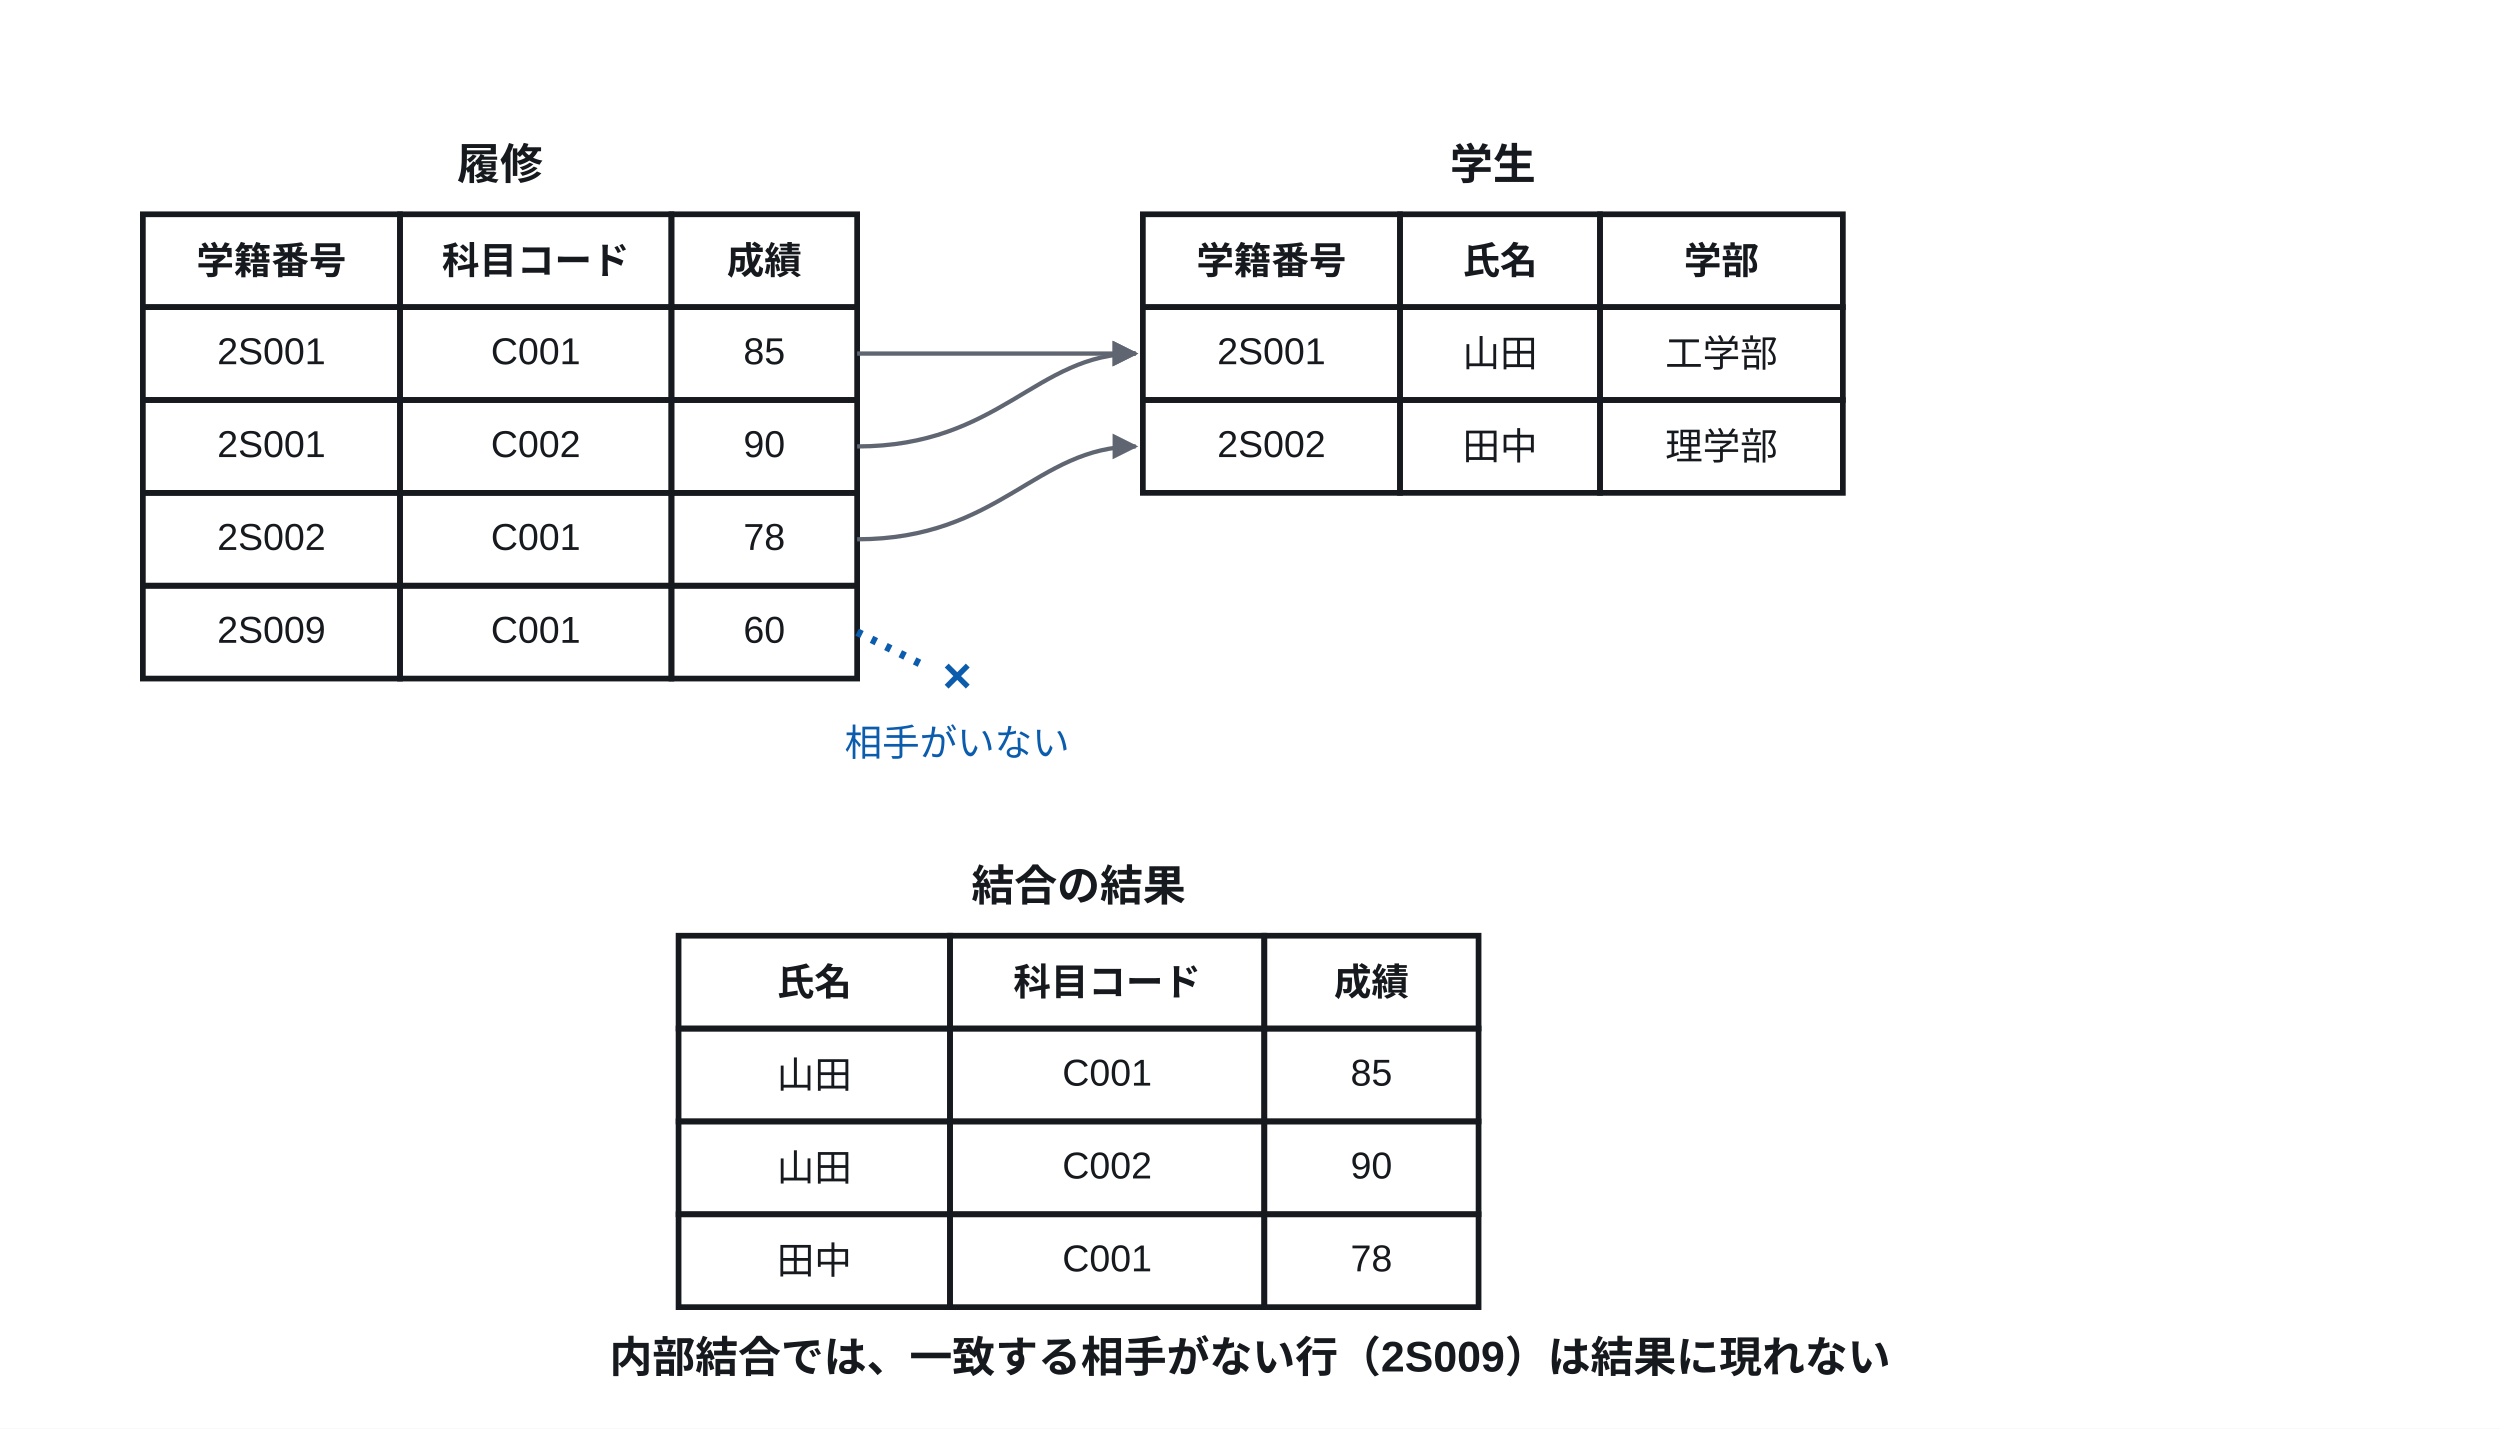
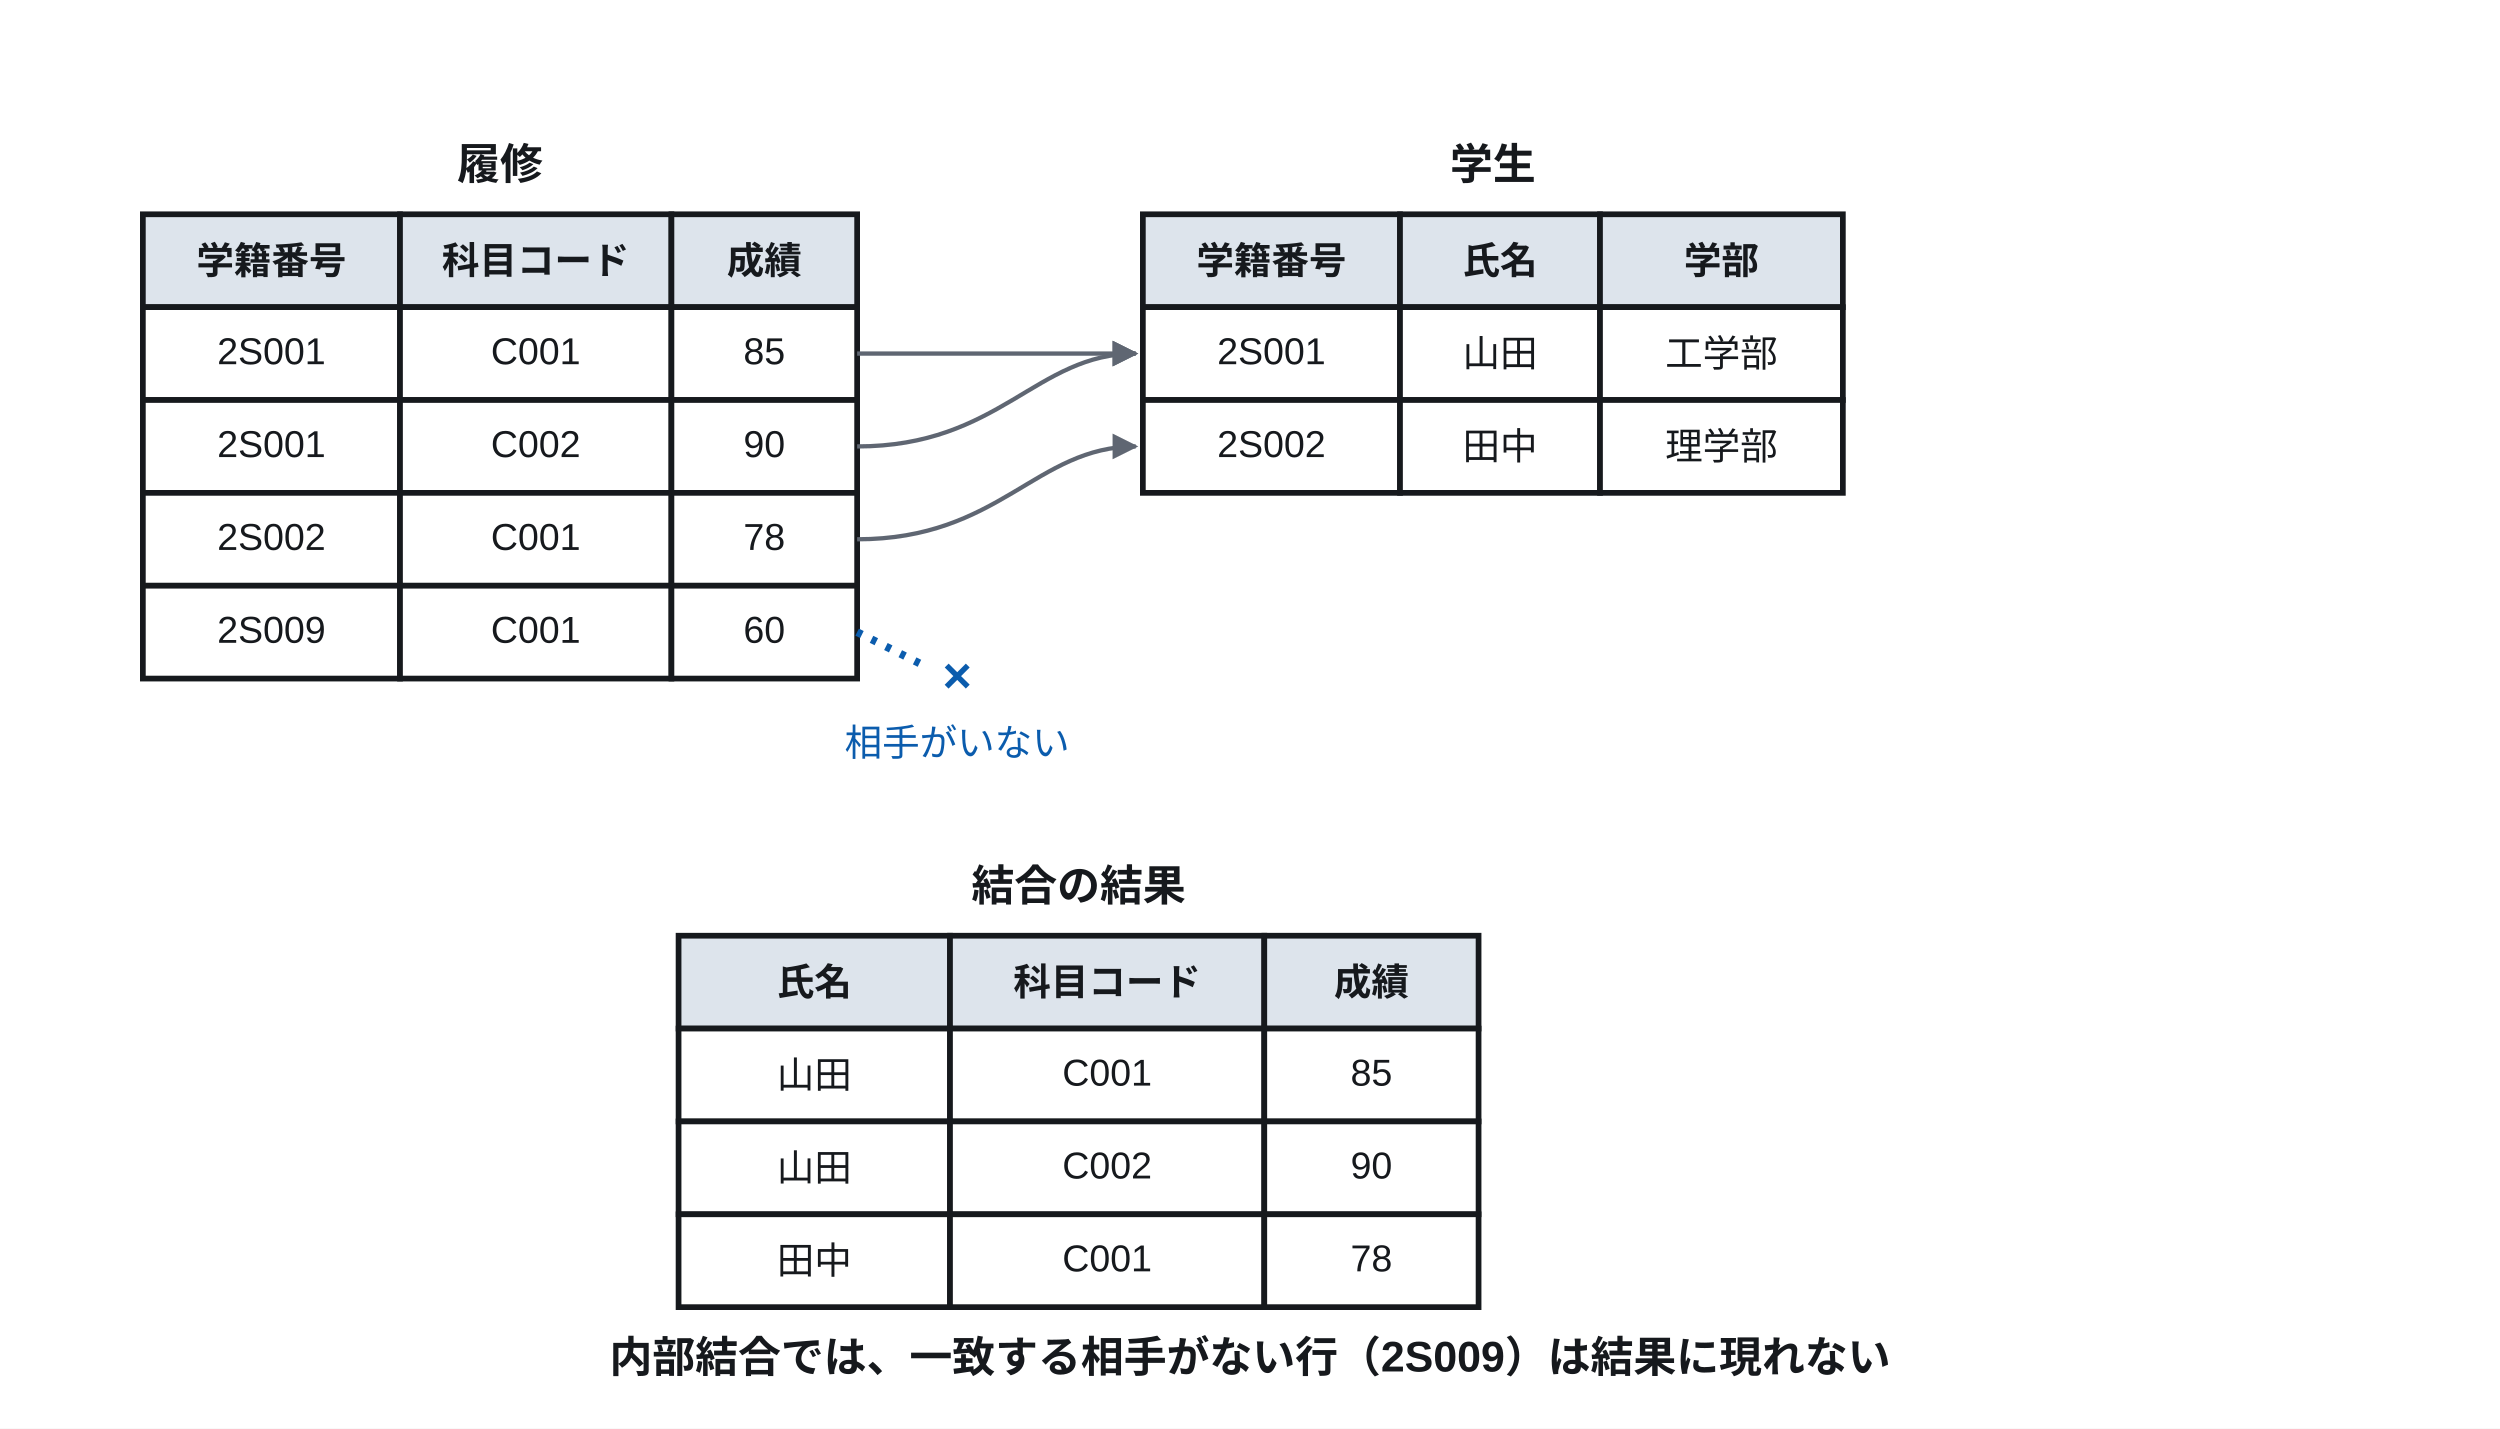
<svg xmlns="http://www.w3.org/2000/svg" viewBox="0 0 700 400" width="700" height="400" role="img">
  <style>
svg { font-family: "Helvetica Neue", Arial, "Hiragino Sans", "Yu Gothic", "Noto Sans JP", sans-serif; }
+ /* 線のクラスを先に置く。fill: none を持たせているのは、線だけの図形が
+    既定の黒で塗られないようにするため。ただしこれを塗りのクラスより
+    後に書くと、同じ詳細度なので後勝ちで cls='tint2 s' の塗りが消える。
+    実際そうなっており、全図で塗りが出ていなかった（2026-09-22 に修正）。 */
+ .s    { stroke: #16191d; stroke-width: 1.6; fill: none; }
+ .s2   { stroke: #16191d; stroke-width: 2.6; fill: none; }
+ .sm   { stroke: #5f6672; stroke-width: 1.2; fill: none; }
+ .sa   { stroke: #0b5cad; stroke-width: 2.2; fill: none; }
+ .dash { stroke-dasharray: 5 4; }
+ .dot  { stroke-dasharray: 1.5 3; }
+ /* 塗りのクラス。線のクラスより後に置くことで cls='tint2 s' が塗られる */
.bg   { fill: #ffffff; }
.ink  { fill: #16191d; }
.mut  { fill: #5f6672; }
.tint { fill: #eef1f5; }
.tint2{ fill: #dde4ec; }
.acc  { fill: #0b5cad; }
.accT { fill: #d9e6f4; }
.none { fill: none; }
- .s    { stroke: #16191d; stroke-width: 1.6; fill: none; }
- .s2   { stroke: #16191d; stroke-width: 2.6; fill: none; }
- .sm   { stroke: #5f6672; stroke-width: 1.2; fill: none; }
- .sa   { stroke: #0b5cad; stroke-width: 2.2; fill: none; }
- .dash { stroke-dasharray: 5 4; }
- .dot  { stroke-dasharray: 1.5 3; }
text  { fill: #16191d; font-size: 14px; }
.t-s  { font-size: 12px; }
.t-xs { font-size: 10.5px; }
.t-l  { font-size: 17px; }
.t-xl { font-size: 21px; }
.b    { font-weight: 700; }
.i    { font-style: italic; }
.m    { font-family: "SF Mono", Menlo, Consolas, monospace; }
.lbl  { fill: #5f6672; }
@media (prefers-color-scheme: dark) {
  .bg   { fill: #14171b; }
  .ink  { fill: #e8ebef; }
  .mut  { fill: #9aa3b0; }
  .tint { fill: #232830; }
  .tint2{ fill: #2e343d; }
  .acc  { fill: #6ab0f3; }
  .accT { fill: #1e2c3c; }
  .s, .s2 { stroke: #e8ebef; }
  .sm   { stroke: #9aa3b0; }
  .sa   { stroke: #6ab0f3; }
  text  { fill: #e8ebef; }
  .lbl  { fill: #9aa3b0; }
}
</style>
  <defs>
    <marker id="a" viewBox="0 0 10 10" refX="9" refY="5" markerWidth="7" markerHeight="7" orient="auto-start-reverse">
      <path d="M0,0 L10,5 L0,10 z" class="ink" />
    </marker>
    <marker id="aa" viewBox="0 0 10 10" refX="9" refY="5" markerWidth="7" markerHeight="7" orient="auto-start-reverse">
      <path d="M0,0 L10,5 L0,10 z" class="acc" />
    </marker>
    <marker id="am" viewBox="0 0 10 10" refX="9" refY="5" markerWidth="6" markerHeight="6" orient="auto-start-reverse">
      <path d="M0,0 L10,5 L0,10 z" class="mut" />
    </marker>
    <marker id="o" viewBox="0 0 10 10" refX="5" refY="5" markerWidth="6" markerHeight="6">
      <circle cx="5" cy="5" r="3.5" class="bg s" />
    </marker>
  </defs>
  <rect width="700" height="400" class="bg" />
  <text x="140.0" y="46" text-anchor="middle" dominant-baseline="middle" class="t-s b">履修</text>
  <rect x="40" y="60" width="72" height="26" class="tint2 s" />
  <text x="76.0" y="73.0" text-anchor="middle" dominant-baseline="middle" class="t-xs b">学籍番号</text>
  <rect x="112" y="60" width="76" height="26" class="tint2 s" />
  <text x="150.0" y="73.0" text-anchor="middle" dominant-baseline="middle" class="t-xs b">科目コード</text>
  <rect x="188" y="60" width="52" height="26" class="tint2 s" />
  <text x="214.0" y="73.0" text-anchor="middle" dominant-baseline="middle" class="t-xs b">成績</text>
  <rect x="40" y="86" width="72" height="26" class="bg s" />
  <text x="76.0" y="99.0" text-anchor="middle" dominant-baseline="middle" class="t-xs">2S001</text>
  <rect x="112" y="86" width="76" height="26" class="bg s" />
  <text x="150.0" y="99.0" text-anchor="middle" dominant-baseline="middle" class="t-xs">C001</text>
  <rect x="188" y="86" width="52" height="26" class="bg s" />
  <text x="214.0" y="99.0" text-anchor="middle" dominant-baseline="middle" class="t-xs">85</text>
  <rect x="40" y="112" width="72" height="26" class="bg s" />
  <text x="76.0" y="125.0" text-anchor="middle" dominant-baseline="middle" class="t-xs">2S001</text>
  <rect x="112" y="112" width="76" height="26" class="bg s" />
  <text x="150.0" y="125.0" text-anchor="middle" dominant-baseline="middle" class="t-xs">C002</text>
  <rect x="188" y="112" width="52" height="26" class="bg s" />
  <text x="214.0" y="125.0" text-anchor="middle" dominant-baseline="middle" class="t-xs">90</text>
  <rect x="40" y="138" width="72" height="26" class="bg s" />
  <text x="76.0" y="151.0" text-anchor="middle" dominant-baseline="middle" class="t-xs">2S002</text>
  <rect x="112" y="138" width="76" height="26" class="bg s" />
  <text x="150.0" y="151.0" text-anchor="middle" dominant-baseline="middle" class="t-xs">C001</text>
  <rect x="188" y="138" width="52" height="26" class="bg s" />
  <text x="214.0" y="151.0" text-anchor="middle" dominant-baseline="middle" class="t-xs">78</text>
  <rect x="40" y="164" width="72" height="26" class="bg s" />
  <text x="76.0" y="177.0" text-anchor="middle" dominant-baseline="middle" class="t-xs">2S009</text>
  <rect x="112" y="164" width="76" height="26" class="bg s" />
  <text x="150.0" y="177.0" text-anchor="middle" dominant-baseline="middle" class="t-xs">C001</text>
  <rect x="188" y="164" width="52" height="26" class="bg s" />
  <text x="214.0" y="177.0" text-anchor="middle" dominant-baseline="middle" class="t-xs">60</text>
  <text x="418.0" y="46" text-anchor="middle" dominant-baseline="middle" class="t-s b">学生</text>
  <rect x="320" y="60" width="72" height="26" class="tint2 s" />
  <text x="356.0" y="73.0" text-anchor="middle" dominant-baseline="middle" class="t-xs b">学籍番号</text>
  <rect x="392" y="60" width="56" height="26" class="tint2 s" />
  <text x="420.0" y="73.0" text-anchor="middle" dominant-baseline="middle" class="t-xs b">氏名</text>
  <rect x="448" y="60" width="68" height="26" class="tint2 s" />
  <text x="482.0" y="73.0" text-anchor="middle" dominant-baseline="middle" class="t-xs b">学部</text>
  <rect x="320" y="86" width="72" height="26" class="bg s" />
  <text x="356.0" y="99.0" text-anchor="middle" dominant-baseline="middle" class="t-xs">2S001</text>
  <rect x="392" y="86" width="56" height="26" class="bg s" />
  <text x="420.0" y="99.0" text-anchor="middle" dominant-baseline="middle" class="t-xs">山田</text>
  <rect x="448" y="86" width="68" height="26" class="bg s" />
  <text x="482.0" y="99.0" text-anchor="middle" dominant-baseline="middle" class="t-xs">工学部</text>
  <rect x="320" y="112" width="72" height="26" class="bg s" />
  <text x="356.0" y="125.0" text-anchor="middle" dominant-baseline="middle" class="t-xs">2S002</text>
  <rect x="392" y="112" width="56" height="26" class="bg s" />
  <text x="420.0" y="125.0" text-anchor="middle" dominant-baseline="middle" class="t-xs">田中</text>
  <rect x="448" y="112" width="68" height="26" class="bg s" />
  <text x="482.0" y="125.0" text-anchor="middle" dominant-baseline="middle" class="t-xs">理学部</text>
  <path d="M240,99 C280,99 290,99 318,99" class="sm" marker-end="url(#am)" />
  <path d="M240,125 C280,125 290,99 318,99" class="sm" marker-end="url(#am)" />
  <path d="M240,151 C280,151 290,125 318,125" class="sm" marker-end="url(#am)" />
  <text x="268" y="190" text-anchor="middle" dominant-baseline="middle" class="b acc">×</text>
  <text x="268" y="208" text-anchor="middle" dominant-baseline="middle" class="t-xs acc">相手がいない</text>
  <line x1="240" y1="177" x2="258" y2="186" class="sa dot" />
  <text x="302.0" y="248" text-anchor="middle" dominant-baseline="middle" class="t-s b">結合の結果</text>
  <rect x="190" y="262" width="76" height="26" class="tint2 s" />
  <text x="228.0" y="275.0" text-anchor="middle" dominant-baseline="middle" class="t-xs b">氏名</text>
  <rect x="266" y="262" width="88" height="26" class="tint2 s" />
  <text x="310.0" y="275.0" text-anchor="middle" dominant-baseline="middle" class="t-xs b">科目コード</text>
  <rect x="354" y="262" width="60" height="26" class="tint2 s" />
  <text x="384.0" y="275.0" text-anchor="middle" dominant-baseline="middle" class="t-xs b">成績</text>
  <rect x="190" y="288" width="76" height="26" class="bg s" />
  <text x="228.0" y="301.0" text-anchor="middle" dominant-baseline="middle" class="t-xs">山田</text>
  <rect x="266" y="288" width="88" height="26" class="bg s" />
  <text x="310.0" y="301.0" text-anchor="middle" dominant-baseline="middle" class="t-xs">C001</text>
  <rect x="354" y="288" width="60" height="26" class="bg s" />
  <text x="384.0" y="301.0" text-anchor="middle" dominant-baseline="middle" class="t-xs">85</text>
  <rect x="190" y="314" width="76" height="26" class="bg s" />
  <text x="228.0" y="327.0" text-anchor="middle" dominant-baseline="middle" class="t-xs">山田</text>
  <rect x="266" y="314" width="88" height="26" class="bg s" />
  <text x="310.0" y="327.0" text-anchor="middle" dominant-baseline="middle" class="t-xs">C002</text>
  <rect x="354" y="314" width="60" height="26" class="bg s" />
  <text x="384.0" y="327.0" text-anchor="middle" dominant-baseline="middle" class="t-xs">90</text>
  <rect x="190" y="340" width="76" height="26" class="bg s" />
  <text x="228.0" y="353.0" text-anchor="middle" dominant-baseline="middle" class="t-xs">田中</text>
  <rect x="266" y="340" width="88" height="26" class="bg s" />
  <text x="310.0" y="353.0" text-anchor="middle" dominant-baseline="middle" class="t-xs">C001</text>
  <rect x="354" y="340" width="60" height="26" class="bg s" />
  <text x="384.0" y="353.0" text-anchor="middle" dominant-baseline="middle" class="t-xs">78</text>
  <text x="350" y="380" text-anchor="middle" dominant-baseline="middle" class="t-s b">内部結合では、一致する相手がない行（2S009）は結果に現れない</text>
</svg>
